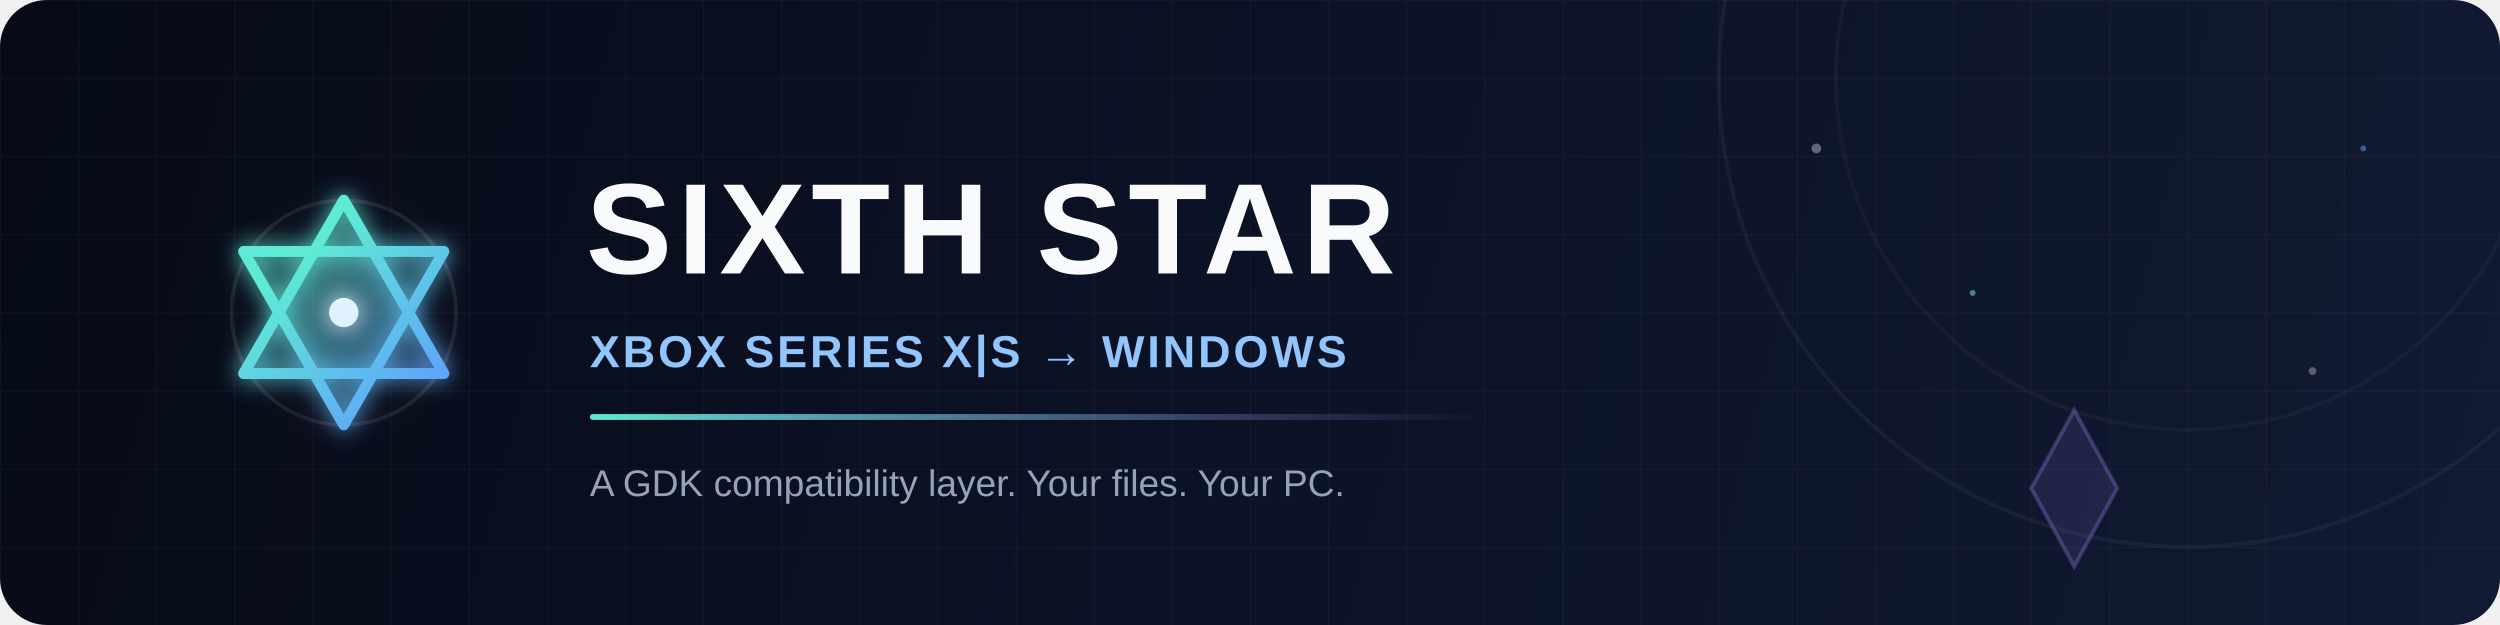
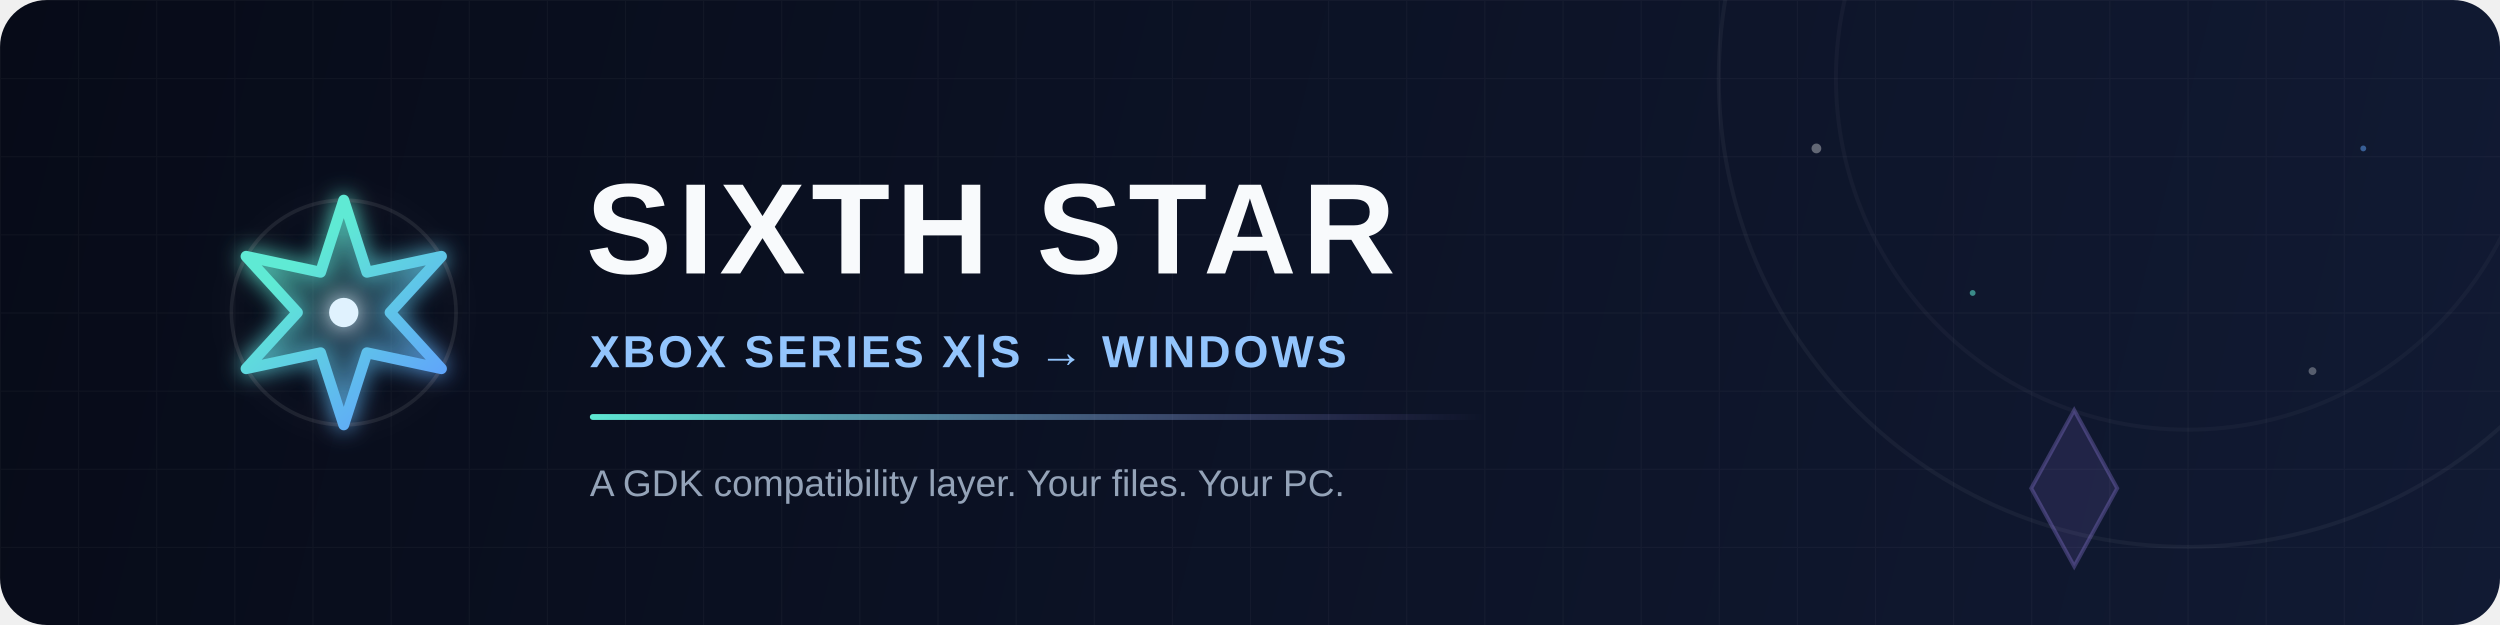
<svg xmlns="http://www.w3.org/2000/svg" width="1280" height="320" viewBox="0 0 1280 320" fill="none" role="img" aria-labelledby="title desc">
  <defs>
    <linearGradient id="bg" x1="0" y1="0" x2="1280" y2="320" gradientUnits="userSpaceOnUse">
      <stop stop-color="#070B18" />
      <stop offset="1" stop-color="#111A33" />
    </linearGradient>
    <linearGradient id="star" x1="120" y1="60" x2="300" y2="260" gradientUnits="userSpaceOnUse">
      <stop stop-color="#5EEAD4" />
      <stop offset="0.55" stop-color="#60A5FA" />
      <stop offset="1" stop-color="#A78BFA" />
    </linearGradient>
    <linearGradient id="rule" x1="300" y1="0" x2="760" y2="0" gradientUnits="userSpaceOnUse">
      <stop stop-color="#5EEAD4" />
      <stop offset="1" stop-color="#A78BFA" stop-opacity="0" />
    </linearGradient>
    <filter id="glow" x="-40%" y="-40%" width="180%" height="180%">
      <feGaussianBlur stdDeviation="9" result="blur" />
      <feMerge>
        <feMergeNode in="blur" />
        <feMergeNode in="SourceGraphic" />
      </feMerge>
    </filter>
    <pattern id="grid" width="40" height="40" patternUnits="userSpaceOnUse">
      <path d="M40 0H0V40" stroke="#FFFFFF" stroke-opacity="0.035" />
    </pattern>
    <clipPath id="card">
      <rect width="1280" height="320" rx="24" />
    </clipPath>
  </defs>
  <g clip-path="url(#card)">
    <rect width="1280" height="320" fill="url(#bg)" />
    <rect width="1280" height="320" fill="url(#grid)" />
    <circle cx="1120" cy="40" r="240" stroke="#FFFFFF" stroke-opacity="0.045" stroke-width="2" />
    <circle cx="1120" cy="40" r="180" stroke="#FFFFFF" stroke-opacity="0.035" stroke-width="2" />
    <path d="M1040 250 L1062 210 L1084 250 L1062 290 Z" fill="#A78BFA" fill-opacity="0.12" stroke="#A78BFA" stroke-opacity="0.28" stroke-width="2" />
    <circle cx="930" cy="76" r="2.5" fill="#FFFFFF" fill-opacity="0.35" />
    <circle cx="1184" cy="190" r="2" fill="#FFFFFF" fill-opacity="0.3" />
    <circle cx="1010" cy="150" r="1.5" fill="#5EEAD4" fill-opacity="0.55" />
    <circle cx="1210" cy="76" r="1.5" fill="#60A5FA" fill-opacity="0.5" />
    <g transform="translate(96 80) scale(0.625)" filter="url(#glow)">
      <circle cx="128" cy="128" r="92" stroke="#FFFFFF" stroke-opacity="0.08" stroke-width="3" />
-       <path d="M128 36 L210 178 H46 Z" fill="url(#star)" fill-opacity="0.16" stroke="url(#star)" stroke-width="9" stroke-linejoin="round" />
-       <path d="M128 220 L46 78 H210 Z" fill="url(#star)" fill-opacity="0.16" stroke="url(#star)" stroke-width="9" stroke-linejoin="round" />
+       <polygon points="128,36 147,95 208,82 166,128 208,174 147,161 128,220 109,161 48,174 90,128 48,82 109,95" fill="url(#star)" fill-opacity="0.16" stroke="url(#star)" stroke-width="9" stroke-linejoin="round" />
      <circle cx="128" cy="128" r="12" fill="#E0F2FE" />
    </g>
    <text x="300" y="140" fill="#F8FAFC" font-family="ui-sans-serif, 'Segoe UI', Arial, sans-serif" font-size="66" font-weight="800" letter-spacing="3">SIXTH STAR</text>
    <text x="302" y="188" fill="#93C5FD" font-family="ui-sans-serif, 'Segoe UI', Arial, sans-serif" font-size="23" font-weight="600" letter-spacing="1.5">XBOX SERIES X|S  →  WINDOWS</text>
    <rect x="302" y="212" width="460" height="3" rx="1.5" fill="url(#rule)" />
    <text x="302" y="254" fill="#94A3B8" font-family="ui-sans-serif, 'Segoe UI', Arial, sans-serif" font-size="19">A GDK compatibility layer. Your files. Your PC.</text>
  </g>
</svg>
